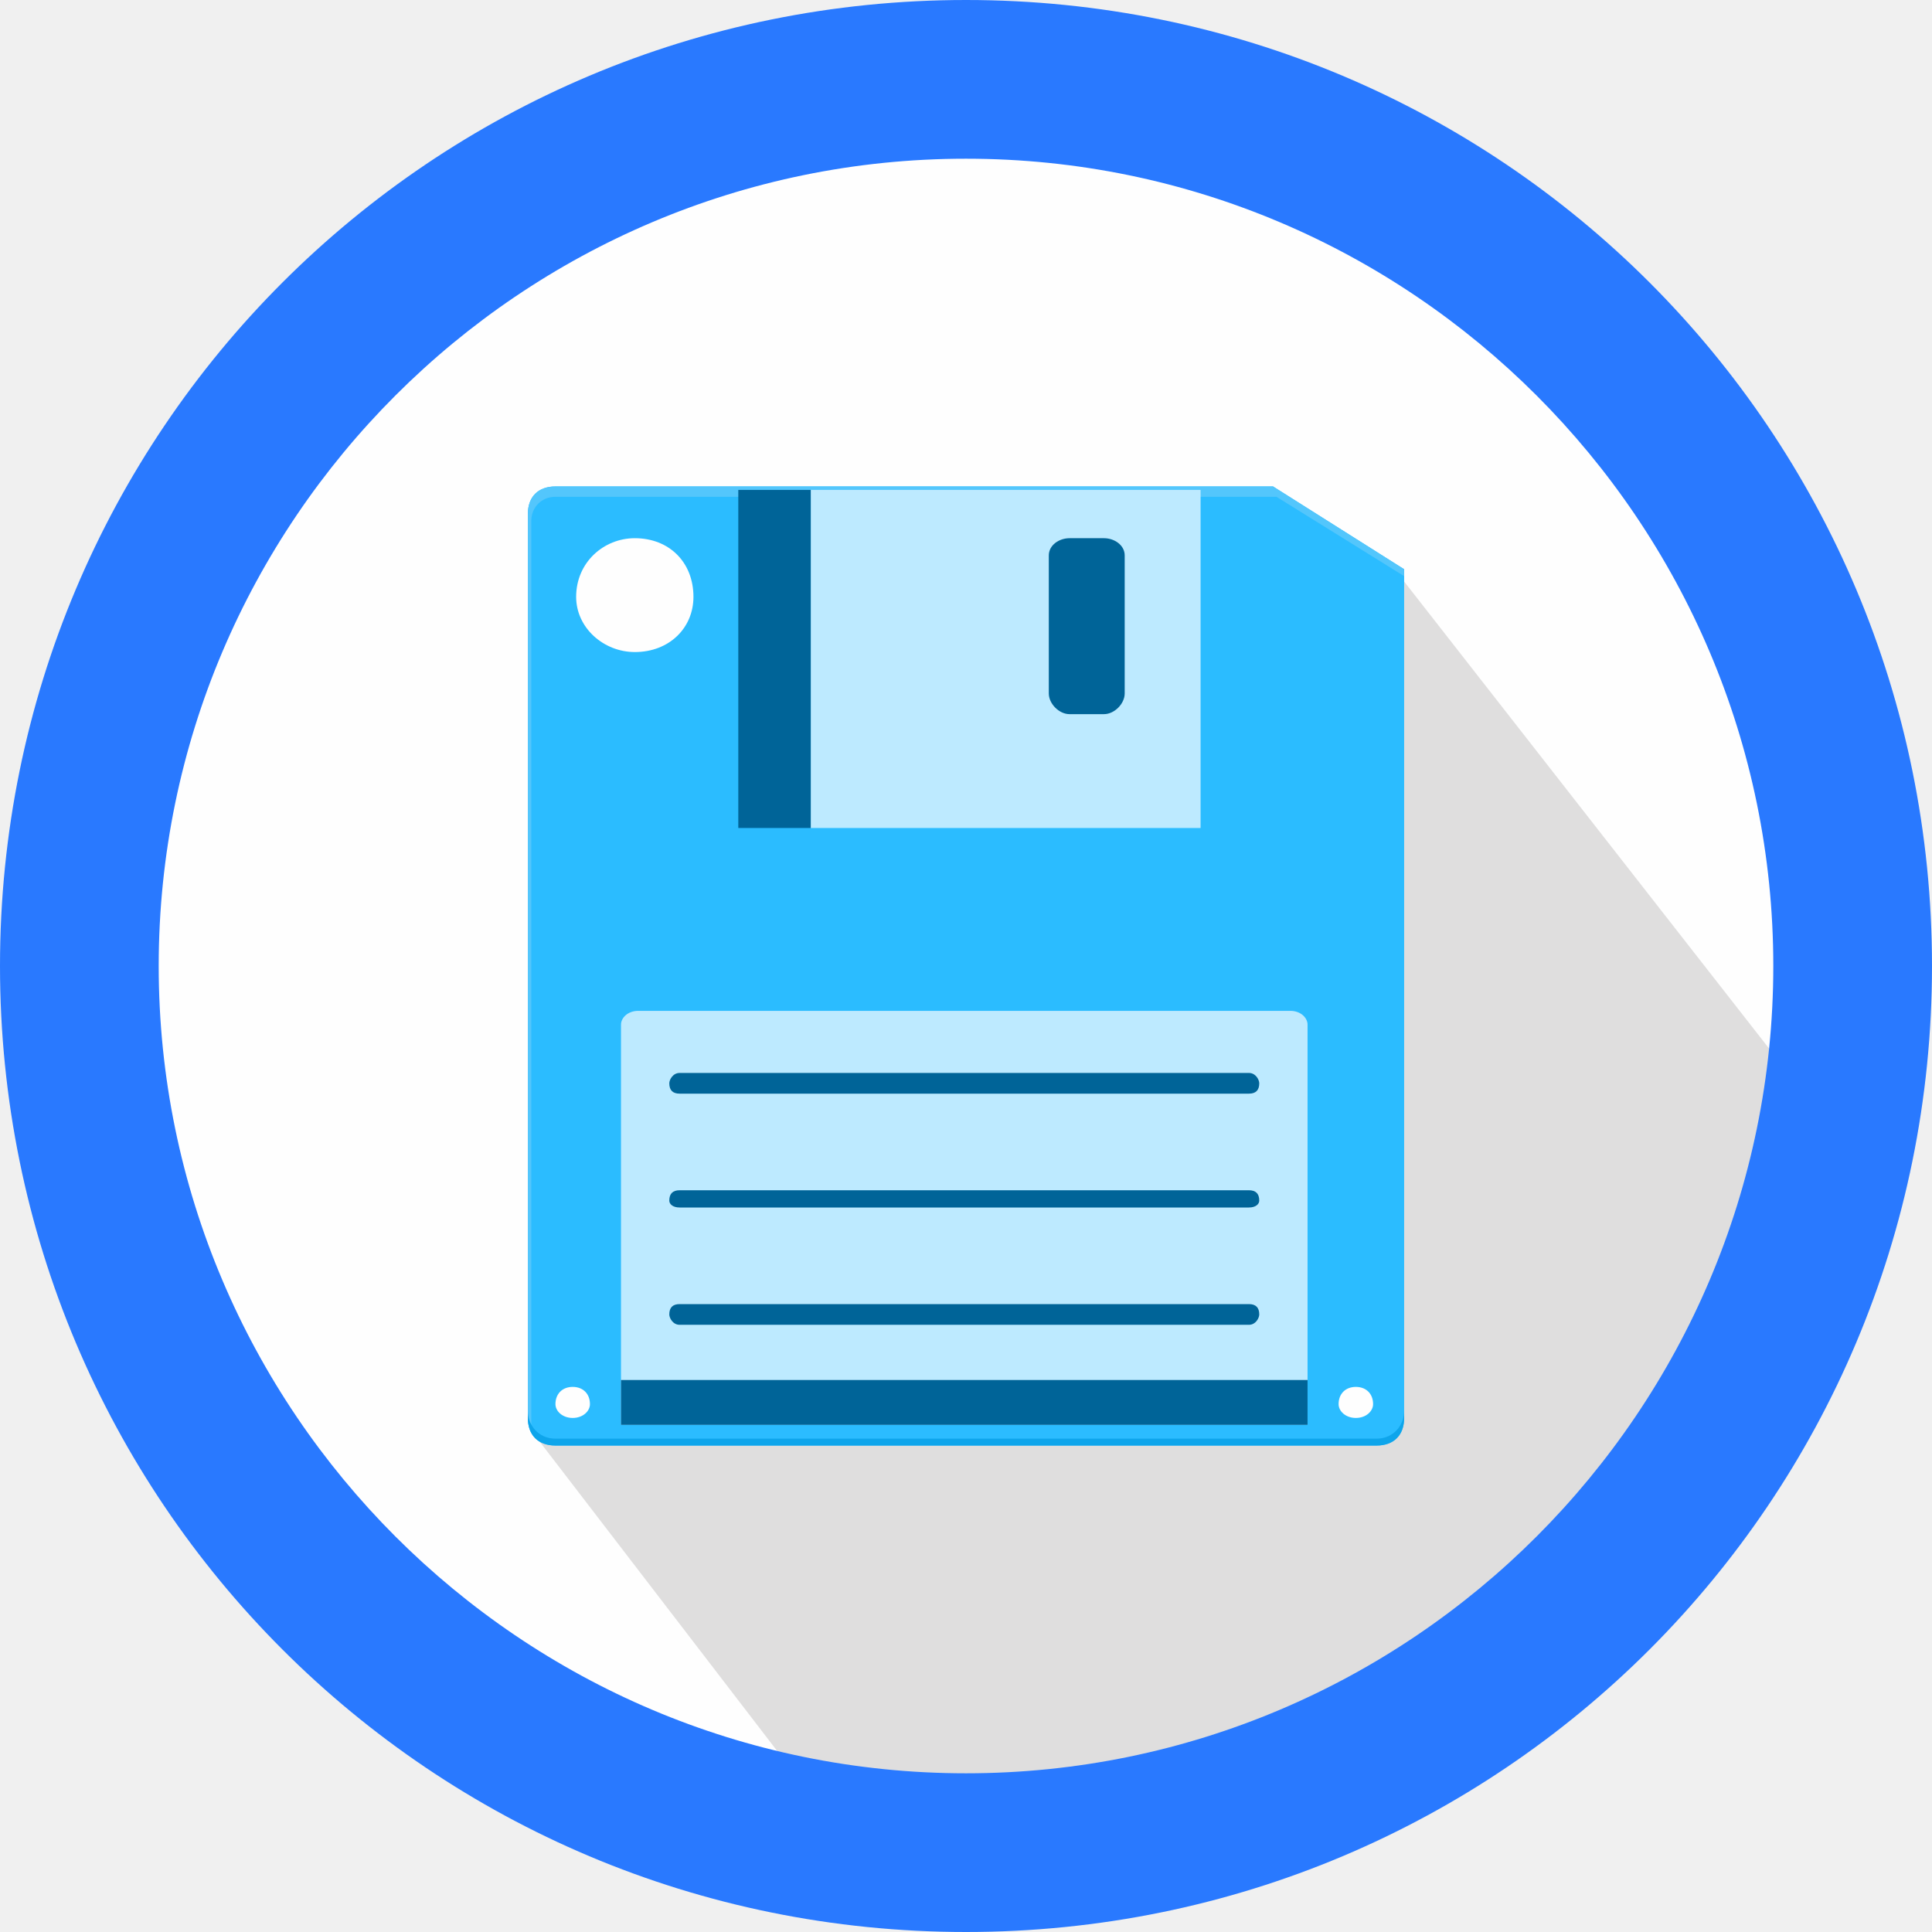
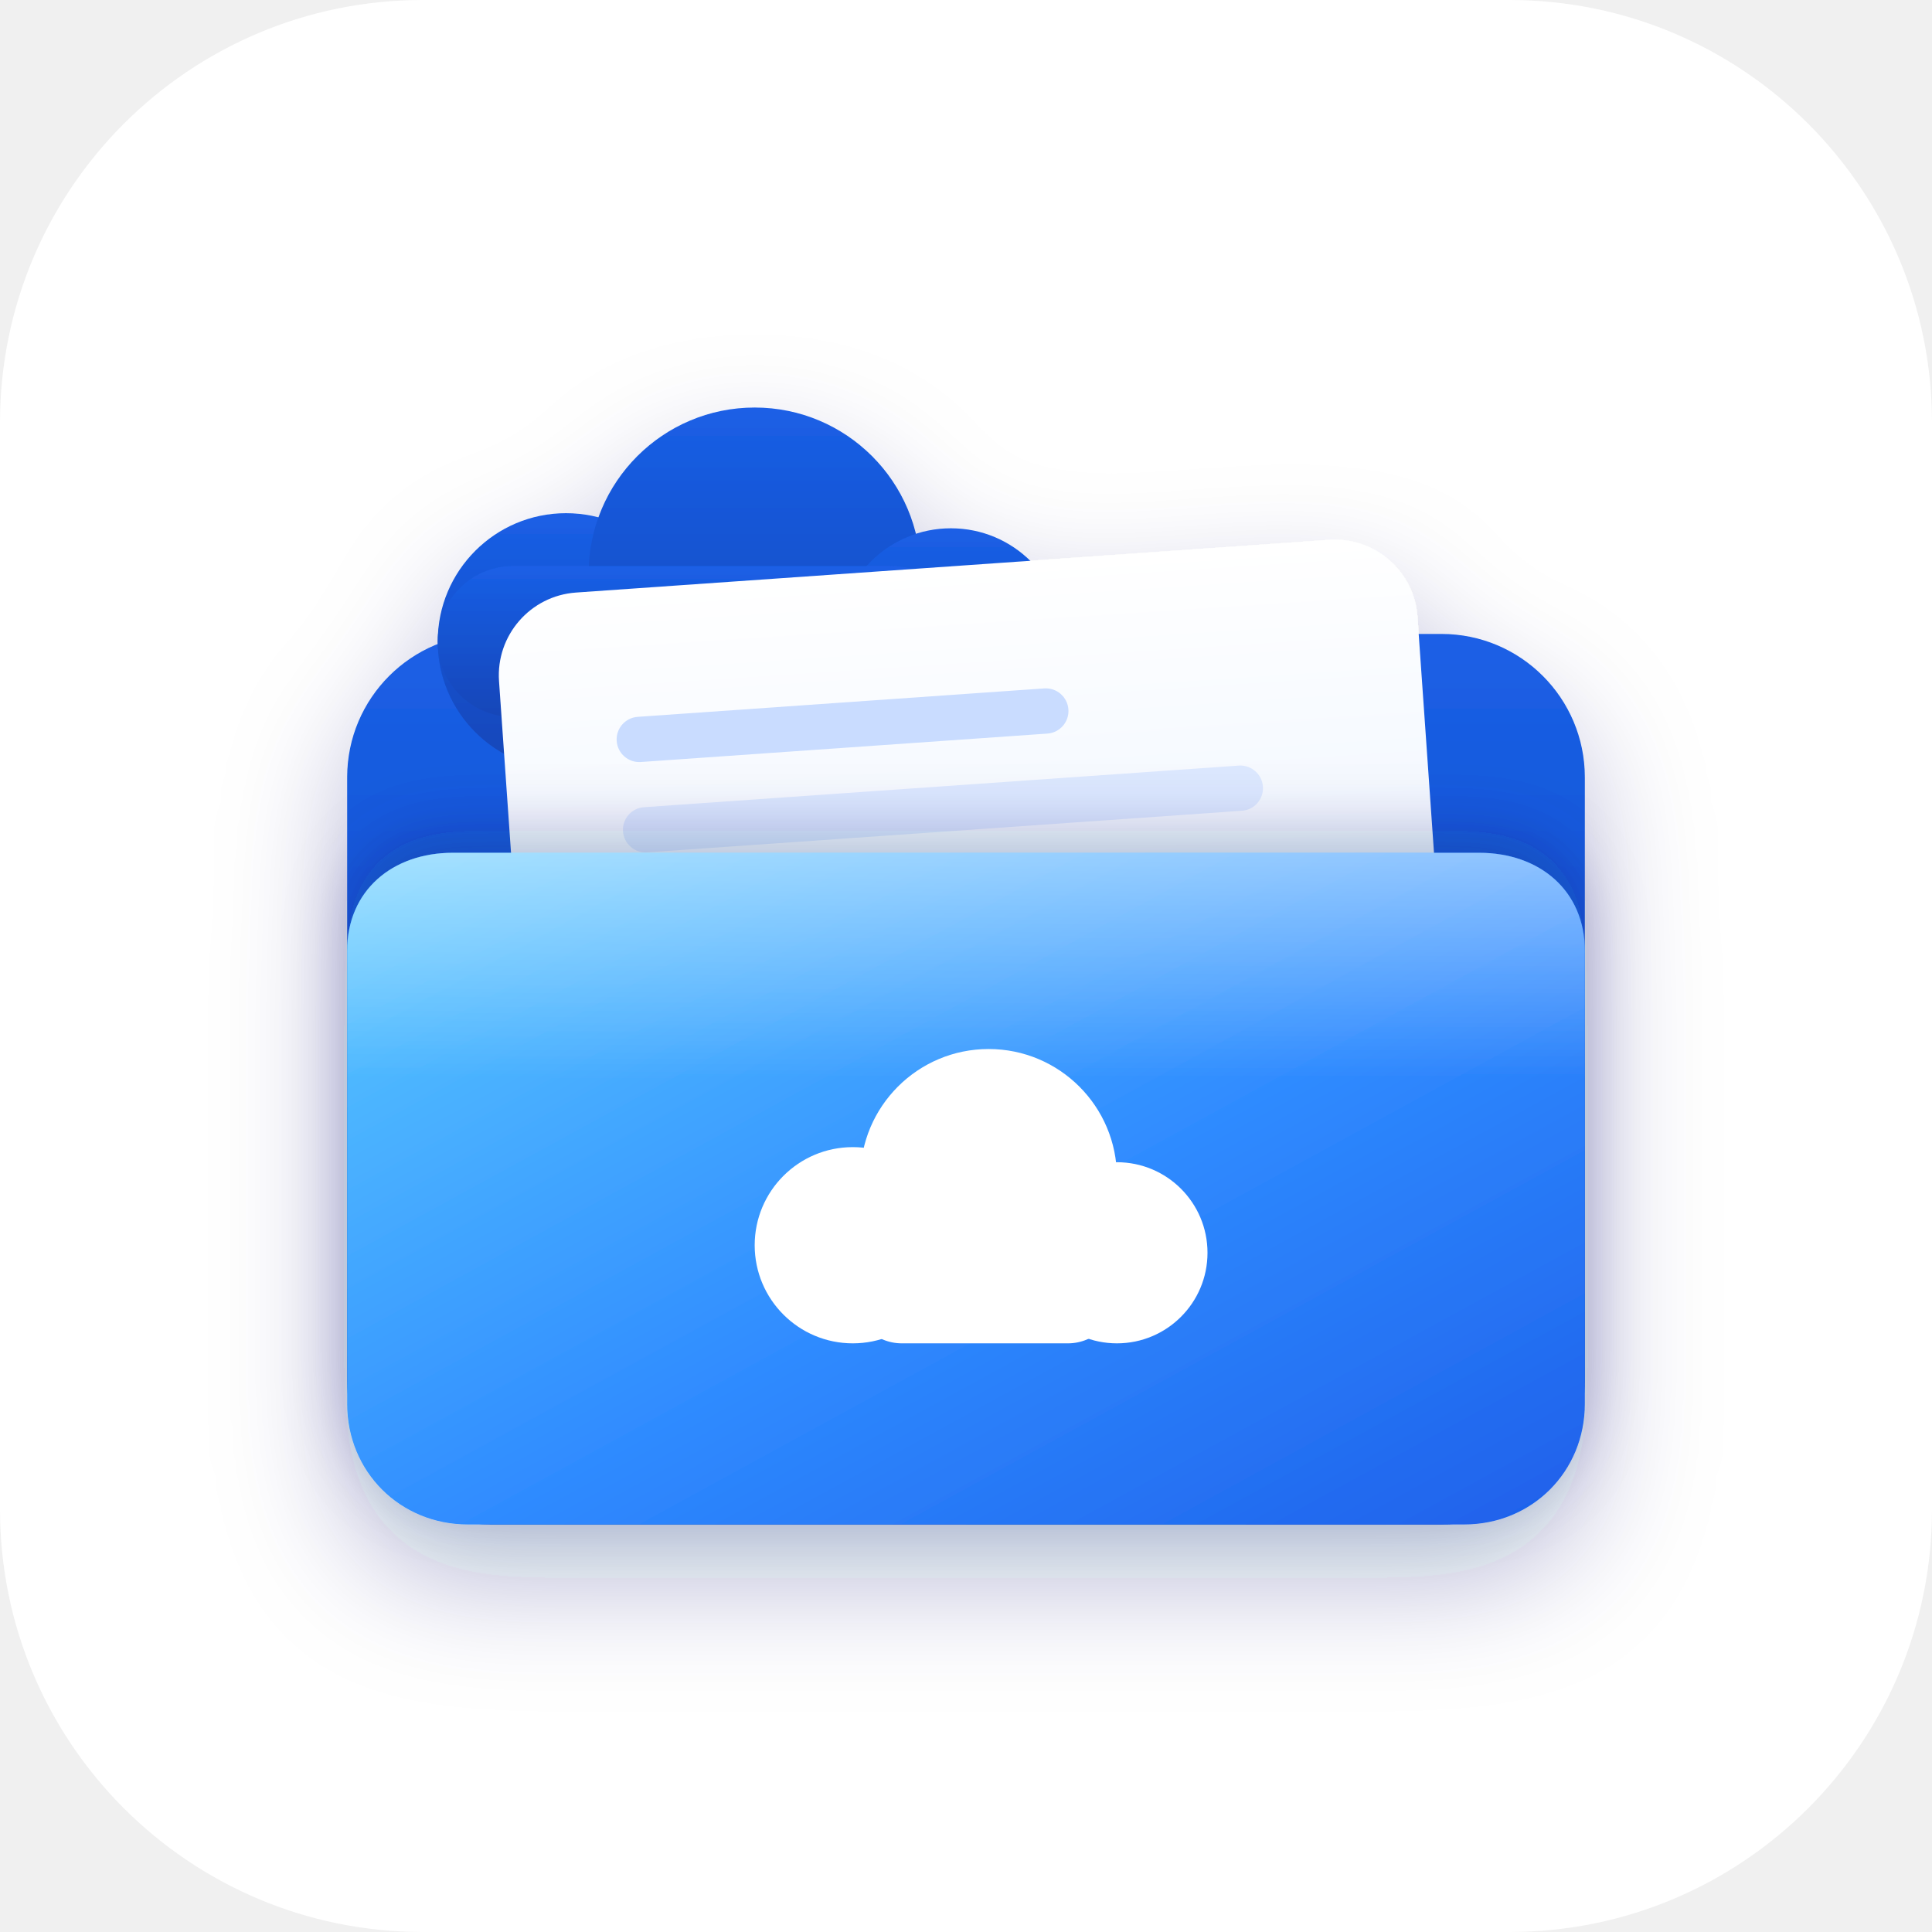
- <svg xmlns="http://www.w3.org/2000/svg" xml:space="preserve" width="560" height="560" version="1.1" id="prefix__svg44" clip-rule="evenodd" fill-rule="evenodd" image-rendering="optimizeQuality" shape-rendering="geometricPrecision" text-rendering="geometricPrecision">
-   <defs id="prefix__defs4">
-     <style type="text/css" id="style2">.prefix__fil1{fill:#fefefe}.prefix__fil6{fill:#006498}.prefix__fil5{fill:#bdeaff}</style>
+ <svg xmlns="http://www.w3.org/2000/svg" viewBox="0 0 512 512">
+   <defs>
+     <linearGradient id="back" x1="0" y1="0" x2="0" y2="1">
+       <stop offset="0" stop-color="#1A5FE6" />
+       <stop offset="1" stop-color="#1446B8" />
+     </linearGradient>
+     <linearGradient id="front" x1="0" y1="0" x2="1" y2="1">
+       <stop offset="0" stop-color="#5CCBFF" />
+       <stop offset="0.55" stop-color="#2F8BFF" />
+       <stop offset="1" stop-color="#1E5FEA" />
+     </linearGradient>
+     <linearGradient id="page" x1="0" y1="0" x2="0" y2="1">
+       <stop offset="0" stop-color="#FFFFFF" />
+       <stop offset="1" stop-color="#E3EEFF" />
+     </linearGradient>
+     <linearGradient id="shine" x1="0" y1="0" x2="0" y2="1">
+       <stop offset="0" stop-color="#FFFFFF" stop-opacity="0.45" />
+       <stop offset="1" stop-color="#FFFFFF" stop-opacity="0" />
+     </linearGradient>
+     <filter id="sh" x="-20%" y="-20%" width="140%" height="150%">
+       <feDropShadow dx="0" dy="14" stdDeviation="16" flood-color="#0B2A6B" flood-opacity="0.28" />
+     </filter>
+     <filter id="soft" x="-20%" y="-20%" width="140%" height="160%">
+       <feDropShadow dx="0" dy="-6" stdDeviation="8" flood-color="#0B2A6B" flood-opacity="0.25" />
+     </filter>
  </defs>
-   <g id="prefix__g85" transform="translate(-70 -70)">
-     <path class="prefix__fil1" d="M350 71c154 0 279 125 279 279S504 629 350 629 71 504 71 350 196 71 350 71z" id="prefix__path9" fill="#fefefe" />
-     <path d="M475 236l118 151c3 116-149 252-292 198l-76-99 114-156s138-95 136-94z" id="prefix__path11" fill="#332c2b" fill-opacity=".149" />
-     <path d="M231 211h208l38 24v246c0 5-3 8-8 8H231c-5 0-8-3-8-8V219c0-5 3-8 8-8z" id="prefix__path13" fill="#2bbcff" />
-     <path d="M231 211h208l38 24v2l-37-23H231c-4 0-7 3-7 7v263c-1-1-1-2-1-3V219c0-5 3-8 8-8z" id="prefix__path15" fill="#53c6fc" />
-     <path class="prefix__fil5" id="prefix__polygon17" fill="#bdeaff" d="M305 212h113v98H305z" />
-     <path class="prefix__fil5" d="M255 363h189c3 0 5 2 5 4v116H250V367c0-2 2-4 5-4z" id="prefix__path19" fill="#bdeaff" />
-     <path class="prefix__fil6" id="prefix__polygon21" fill="#006498" d="M250 470h199v13H250z" />
-     <path class="prefix__fil6" d="M380 226h10c3 0 6 2 6 5v40c0 3-3 6-6 6h-10c-3 0-6-3-6-6v-40c0-3 3-5 6-5z" id="prefix__path23" fill="#006498" />
-     <path class="prefix__fil1" d="M254 226c10 0 17 7 17 17 0 9-7 16-17 16-9 0-17-7-17-16 0-10 8-17 17-17z" id="prefix__path25" fill="#fefefe" />
-     <path class="prefix__fil6" d="M267 448h165c2 0 3 1 3 3 0 1-1 3-3 3H267c-2 0-3-2-3-3 0-2 1-3 3-3z" id="prefix__path27" fill="#006498" />
-     <path class="prefix__fil6" d="M267 415h165c2 0 3 1 3 3 0 1-1 2-3 2H267c-2 0-3-1-3-2 0-2 1-3 3-3z" id="prefix__path29" fill="#006498" />
-     <path class="prefix__fil6" d="M267 381h165c2 0 3 2 3 3 0 2-1 3-3 3H267c-2 0-3-1-3-3 0-1 1-3 3-3z" id="prefix__path31" fill="#006498" />
-     <path class="prefix__fil1" d="M236 472c3 0 5 2 5 5 0 2-2 4-5 4s-5-2-5-4c0-3 2-5 5-5z" id="prefix__path33" fill="#fefefe" />
-     <path class="prefix__fil1" d="M463 472c3 0 5 2 5 5 0 2-2 4-5 4s-5-2-5-4c0-3 2-5 5-5z" id="prefix__path35" fill="#fefefe" />
-     <path class="prefix__fil6" id="prefix__polygon37" fill="#006498" d="M305 212h-21v98h21z" />
-     <path d="M477 479v2c0 5-3 8-8 8H231c-5 0-8-3-8-8v-2c0 4 3 8 8 8h238c5 0 8-4 8-8z" id="prefix__path39" fill="#0ea5eb" />
-     <path d="M350 70c155 0 280 125 280 280S505 630 350 630 70 505 70 350 195 70 350 70zm0 46c129 0 234 105 234 234S479 584 350 584 116 479 116 350s105-234 234-234z" id="prefix__path41" fill="#2979ff" />
+   <rect width="512" height="512" rx="112" fill="#FFFFFF" />
+   <g filter="url(#sh)">
+     <g fill="url(#back)">
+       <rect x="92" y="168" width="328" height="236" rx="38" />
+       <circle cx="150" cy="170" r="34" />
+       <circle cx="200" cy="152" r="44" />
+       <circle cx="252" cy="170" r="30" />
+       <rect x="116" y="150" width="140" height="40" rx="20" />
+     </g>
+     <g transform="rotate(-4 256 230)">
+       <rect x="136" y="150" width="244" height="176" rx="22" fill="url(#page)" />
+       <rect x="166" y="184" width="120" height="12" rx="6" fill="#C9DCFF" />
+       <rect x="166" y="208" width="170" height="12" rx="6" fill="#DCE8FF" />
+     </g>
+     <path d="M92 252C92 236 104 226 120 226H392C408 226 420 236 420 252V372C420 390 406 404 388 404H124C106 404 92 390 92 372Z" fill="url(#front)" filter="url(#soft)" />
+     <path d="M92 252C92 236 104 226 120 226H392C408 226 420 236 420 252V286H92Z" fill="url(#shine)" />
+     <g fill="#FFFFFF" transform="translate(0 6)">
+       <circle cx="226" cy="324" r="26" />
+       <circle cx="262" cy="306" r="34" />
+       <circle cx="296" cy="326" r="24" />
+       <rect x="226" y="324" width="70" height="26" rx="13" />
+     </g>
  </g>
</svg>
